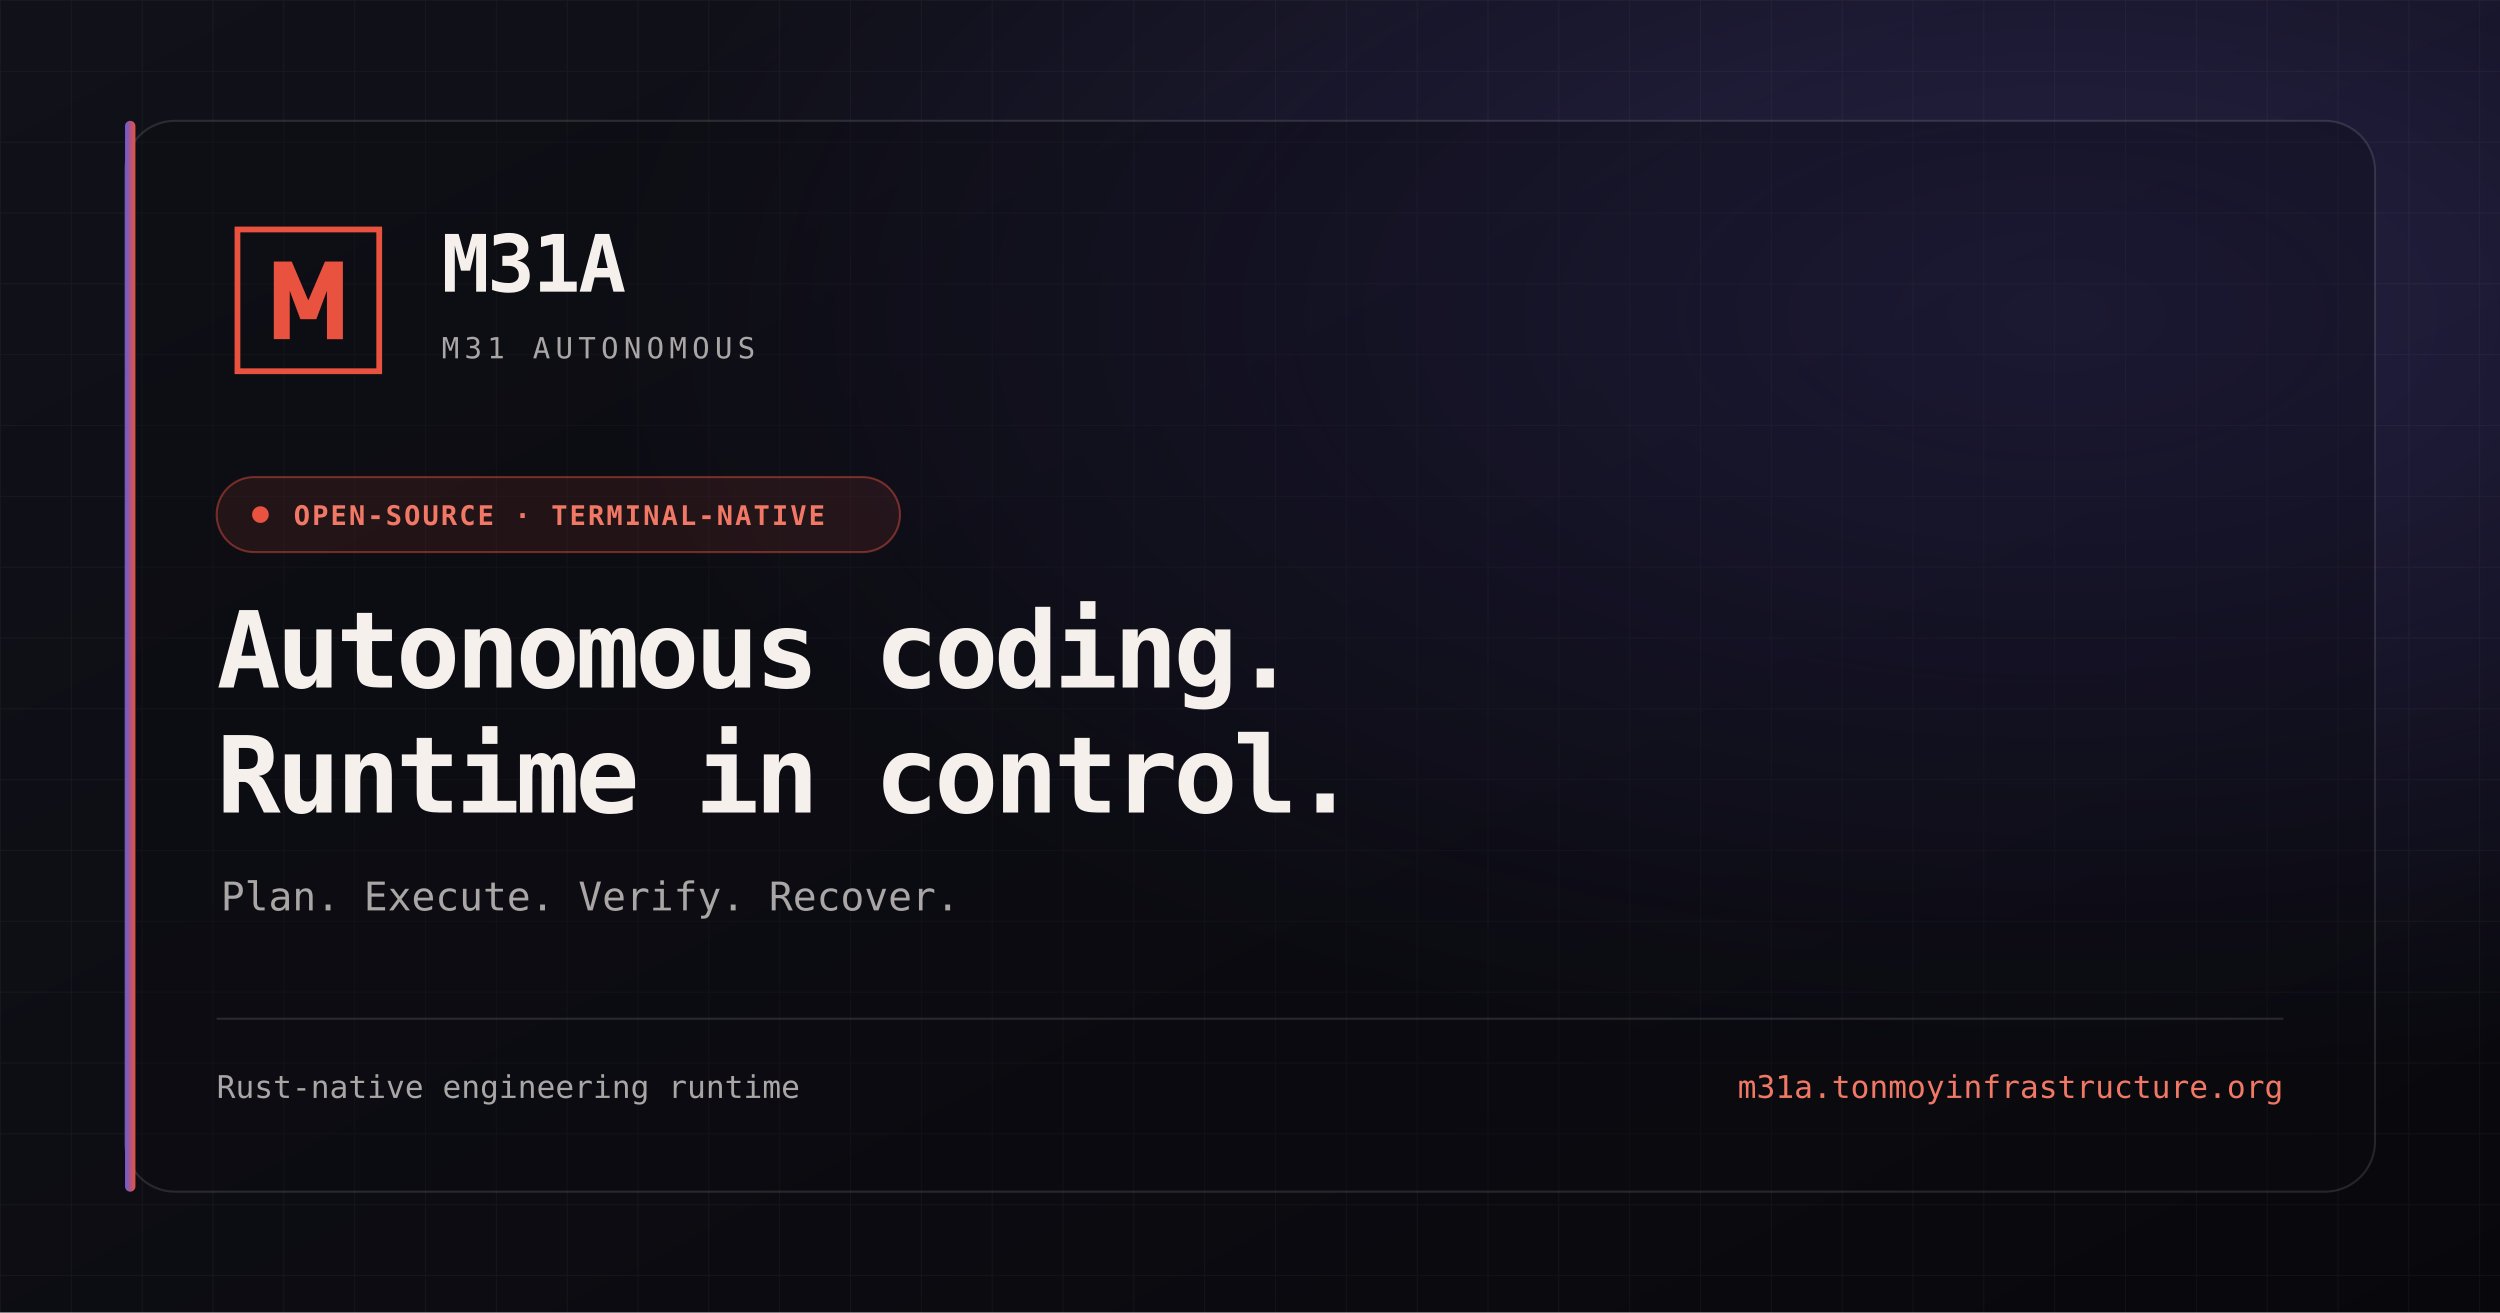
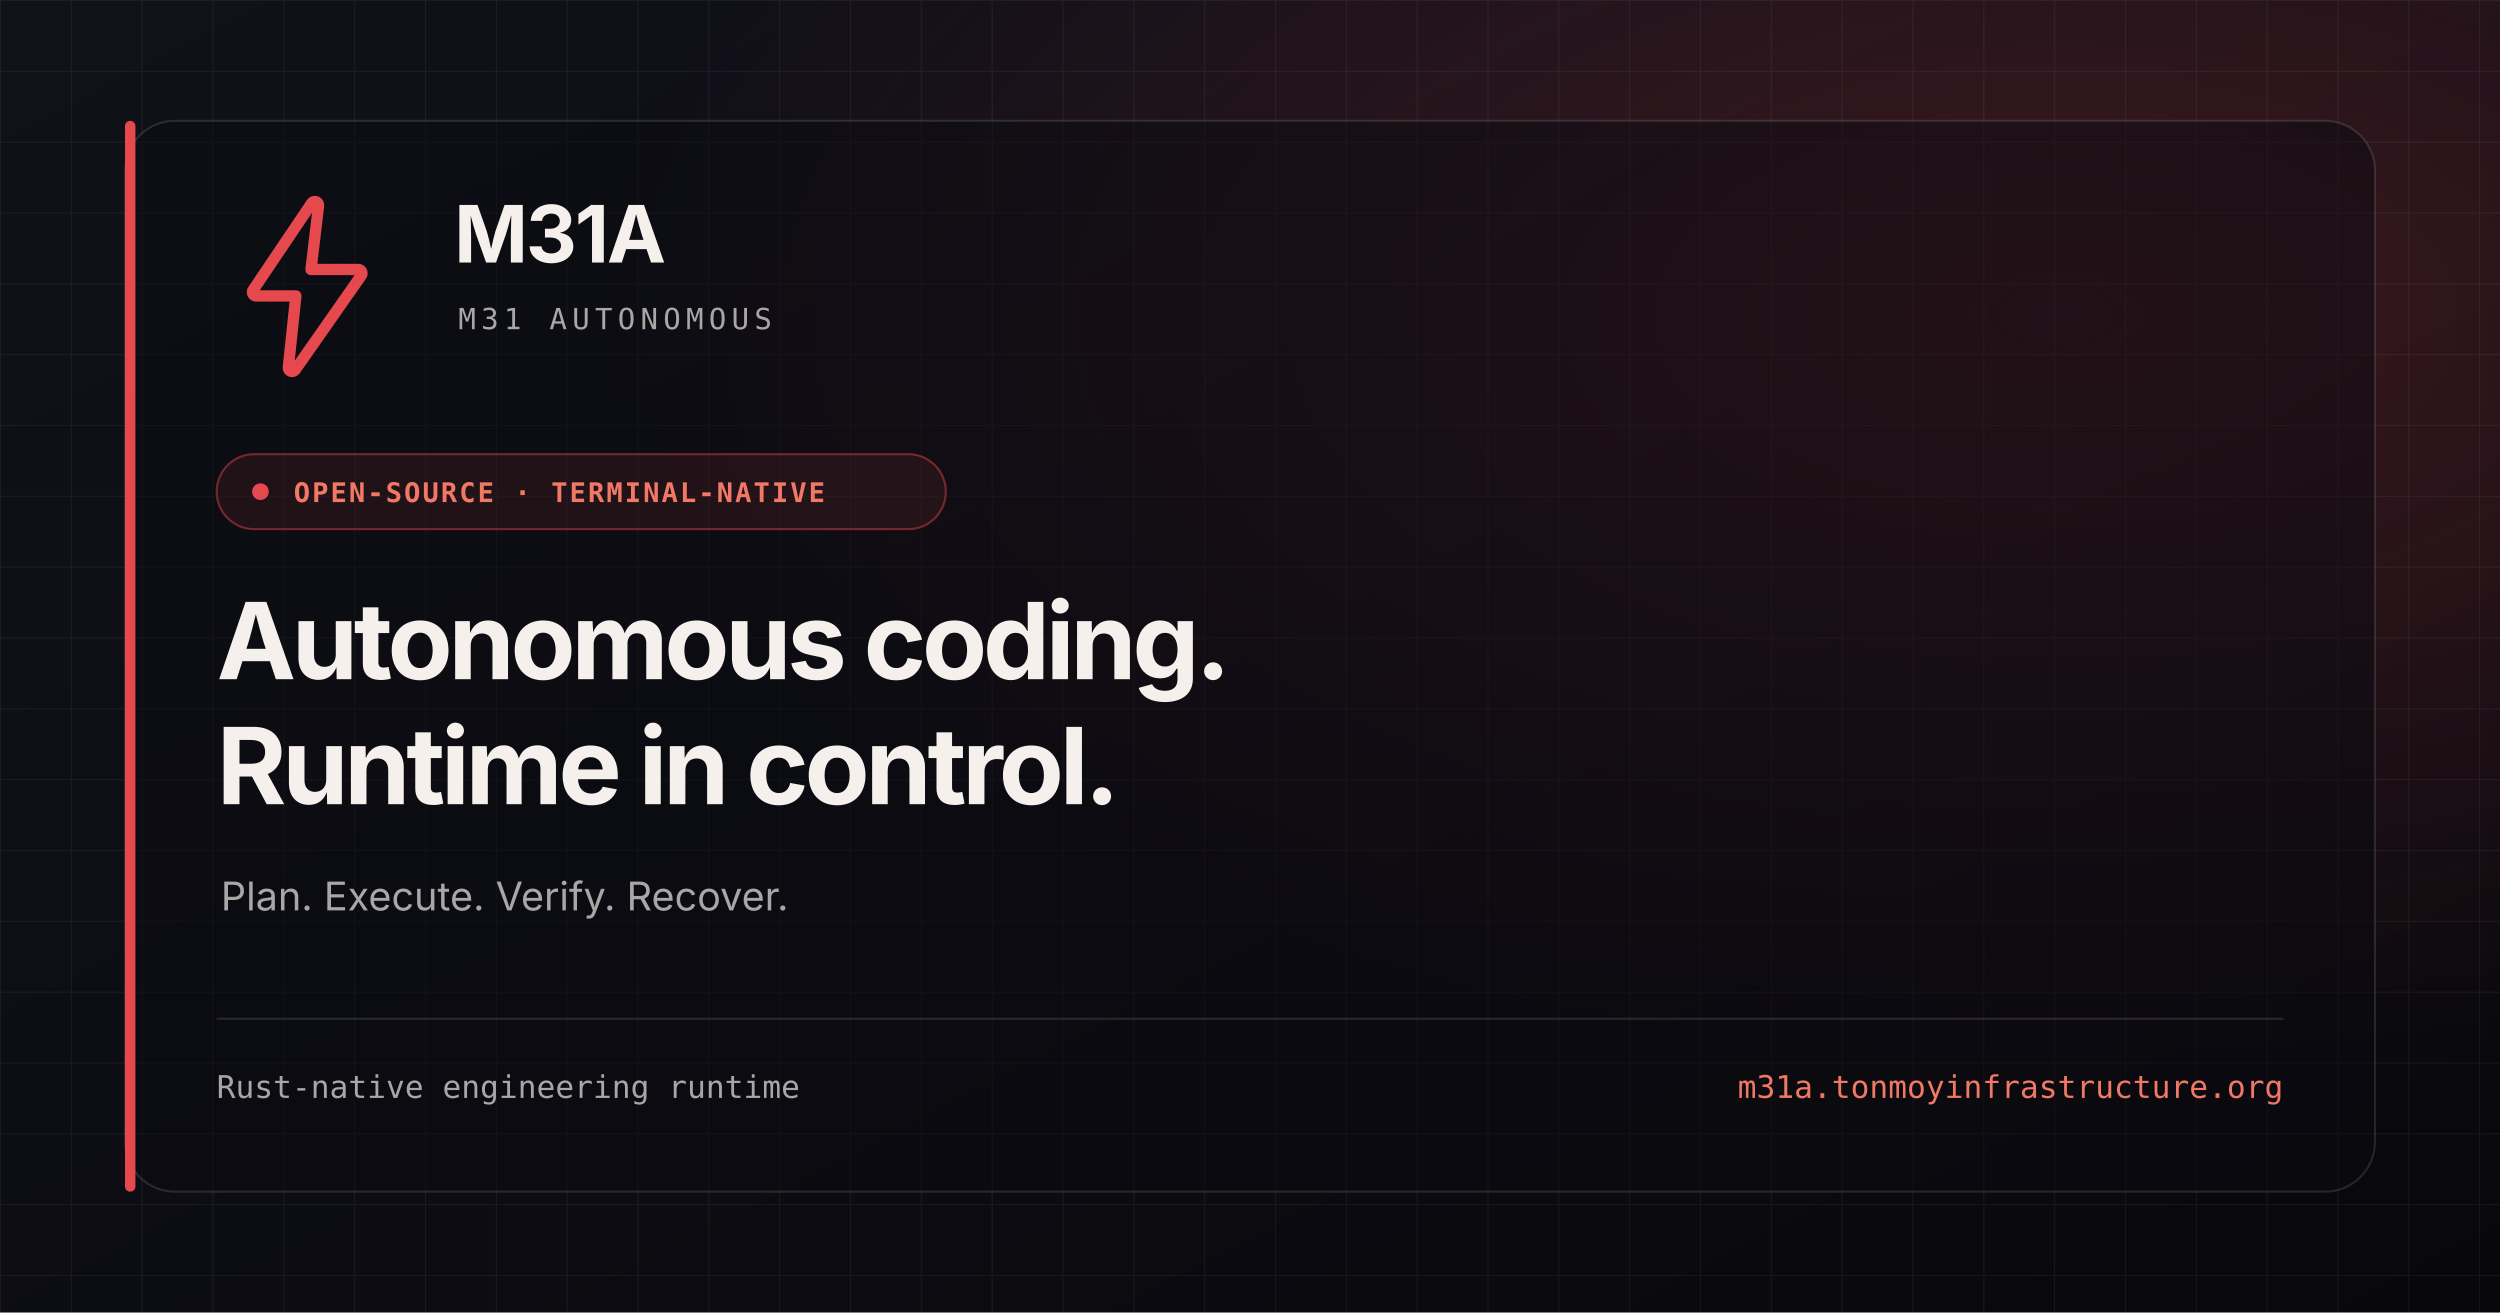
<svg xmlns="http://www.w3.org/2000/svg" width="1200" height="630" viewBox="0 0 1200 630" role="img" aria-labelledby="title desc">
  <defs>
    <linearGradient id="background" x1="0" y1="0" x2="1" y2="1">
      <stop offset="0" stop-color="#11111a" />
      <stop offset="1" stop-color="#08080c" />
    </linearGradient>
-     <linearGradient id="accent" x1="0" y1="0" x2="1" y2="0">
-       <stop offset="0" stop-color="#6a5bd5" />
-       <stop offset="1" stop-color="#e8523f" />
-     </linearGradient>
    <radialGradient id="glow" cx="82%" cy="24%" r="58%">
-       <stop offset="0" stop-color="#6a5bd5" stop-opacity=".26" />
-       <stop offset="1" stop-color="#6a5bd5" stop-opacity="0" />
+       <stop offset="0" stop-color="#e5484d" stop-opacity=".22" />
+       <stop offset="1" stop-color="#e5484d" stop-opacity="0" />
    </radialGradient>
    <pattern id="grid" width="34" height="34" patternUnits="userSpaceOnUse">
-       <path d="M34 0H0V34" fill="none" stroke="#ffffff" stroke-opacity=".055" stroke-width="1" />
+       <path d="M34 0H0V34" fill="none" stroke="#fff" stroke-opacity=".055" />
    </pattern>
  </defs>
  <rect width="1200" height="630" fill="url(#background)" />
  <rect width="1200" height="630" fill="url(#glow)" />
-   <rect width="1200" height="630" fill="url(#grid)" opacity=".65" />
-   <rect x="60" y="58" width="1080" height="514" rx="24" fill="#0b0b11" fill-opacity=".34" stroke="#ffffff" stroke-opacity=".12" />
-   <rect x="60" y="58" width="5" height="514" rx="2.5" fill="url(#accent)" />
-   <svg x="104" y="100" width="88" height="88" viewBox="0 0 512 512" aria-hidden="true">
-     <g fill="#E8523F">
-       <path d="m50 51v412h412v-412zm395.9 395.9h-379.8v-379.8h379.8z" />
-       <path d="m352.5 365.4h-44.5v-135.3l-29.7 79.5h-44.5l-29.7-79.5v135.2h-44.5v-216.7h50.1l46.2 108.6 46.5-108.6h50.1z" />
-     </g>
-   </svg>
-   <text x="212" y="140" fill="#f5f0eb" font-family="'Fira Code', 'SFMono-Regular', Consolas, monospace" font-size="38" font-weight="700" letter-spacing="-1">M31A</text>
-   <text x="212" y="172" fill="#a9a6a5" font-family="'Fira Code', 'SFMono-Regular', Consolas, monospace" font-size="14" letter-spacing="2.5">M31 AUTONOMOUS</text>
-   <rect x="104" y="229" width="328" height="36" rx="18" fill="#e8523f" fill-opacity=".1" stroke="#e8523f" stroke-opacity=".45" />
-   <circle cx="125" cy="247" r="4" fill="#e8523f" />
-   <text x="141" y="252" fill="#f07865" font-family="'Fira Code', 'SFMono-Regular', Consolas, monospace" font-size="13" font-weight="600" letter-spacing="1">OPEN-SOURCE · TERMINAL-NATIVE</text>
-   <text x="104" y="330" fill="#f5f0eb" font-family="'Fira Code', 'SFMono-Regular', Consolas, monospace" font-size="51" font-weight="700" letter-spacing="-2">Autonomous coding.</text>
-   <text x="104" y="390" fill="#f5f0eb" font-family="'Fira Code', 'SFMono-Regular', Consolas, monospace" font-size="51" font-weight="700" letter-spacing="-2">Runtime in control.</text>
-   <text x="106" y="437" fill="#a9a6a5" font-family="'Fira Code', 'SFMono-Regular', Consolas, monospace" font-size="19">Plan. Execute. Verify. Recover.</text>
-   <line x1="104" y1="489" x2="1096" y2="489" stroke="#ffffff" stroke-opacity=".12" />
-   <text x="104" y="527" fill="#a9a6a5" font-family="'Fira Code', 'SFMono-Regular', Consolas, monospace" font-size="15">Rust-native engineering runtime</text>
-   <text x="1096" y="527" fill="#f07865" font-family="'Fira Code', 'SFMono-Regular', Consolas, monospace" font-size="15" text-anchor="end">m31a.tonmoyinfrastructure.org</text>
+   <rect width="1200" height="630" fill="url(#grid)" />
+   <rect x="60" y="58" width="1080" height="514" rx="24" fill="#0b0b11" fill-opacity=".5" stroke="#fff" stroke-opacity=".12" />
+   <rect x="60" y="58" width="5" height="514" rx="2.5" fill="#e5484d" />
+   <g transform="translate(104 94) scale(.17)">
+     <path fill="#e5484d" d="m111.67 298.67h94.22l-19.45 183.91c-0.08 0.56-0.11 2.2-0.11 2.75 0 14.7 11.97 26.67 26.67 26.67 8.36 0 16.34-4.01 21.63-11.09l186.37-266.24c3.43-4.59 5.33-10.26 5.33-16 0-14.7-11.96-26.67-26.66-26.67h-115.33l19.2-162.18c0.06-.61.1-2.53.1-3.15.03-14.7-11.94-26.67-26.64-26.67-8.36 0-16.34 4.01-21.8 11.33l-164.84 244.65c-3.46 4.56-5.36 10.26-5.36 16.02 0 14.7 11.97 26.67 26.67 26.67zm157.54-250.9-18.75 158.33c-.53 4.54.9 9.09 3.93 12.5 3.02 3.42 7.38 5.38 11.97 5.38h123.09l-169 241.43 19.15-181.08c.47-4.5-.98-9.02-4.01-12.39-3.05-3.35-7.38-5.27-11.92-5.27h-101.96z" />
+   </g>
+   <text x="218" y="126" fill="#f5f0eb" font-family="Inter,Arial,sans-serif" font-size="38" font-weight="700" letter-spacing="-1">M31A</text>
+   <text x="220" y="158" fill="#a9a6a5" font-family="monospace" font-size="14" letter-spacing="2.5">M31 AUTONOMOUS</text>
+   <rect x="104" y="218" width="350" height="36" rx="18" fill="#e5484d" fill-opacity=".1" stroke="#e5484d" stroke-opacity=".45" />
+   <circle cx="125" cy="236" r="4" fill="#e5484d" />
+   <text x="141" y="241" fill="#f07865" font-family="monospace" font-size="13" font-weight="600" letter-spacing="1">OPEN-SOURCE · TERMINAL-NATIVE</text>
+   <text x="104" y="326" fill="#f5f0eb" font-family="Inter,Arial,sans-serif" font-size="51" font-weight="700" letter-spacing="-2">Autonomous coding.</text>
+   <text x="104" y="386" fill="#f5f0eb" font-family="Inter,Arial,sans-serif" font-size="51" font-weight="700" letter-spacing="-2">Runtime in control.</text>
+   <text x="106" y="437" fill="#a9a6a5" font-family="Inter,Arial,sans-serif" font-size="19">Plan. Execute. Verify. Recover.</text>
+   <line x1="104" y1="489" x2="1096" y2="489" stroke="#fff" stroke-opacity=".12" />
+   <text x="104" y="527" fill="#a9a6a5" font-family="monospace" font-size="15">Rust-native engineering runtime</text>
+   <text x="1096" y="527" fill="#f07865" font-family="monospace" font-size="15" text-anchor="end">m31a.tonmoyinfrastructure.org</text>
</svg>
